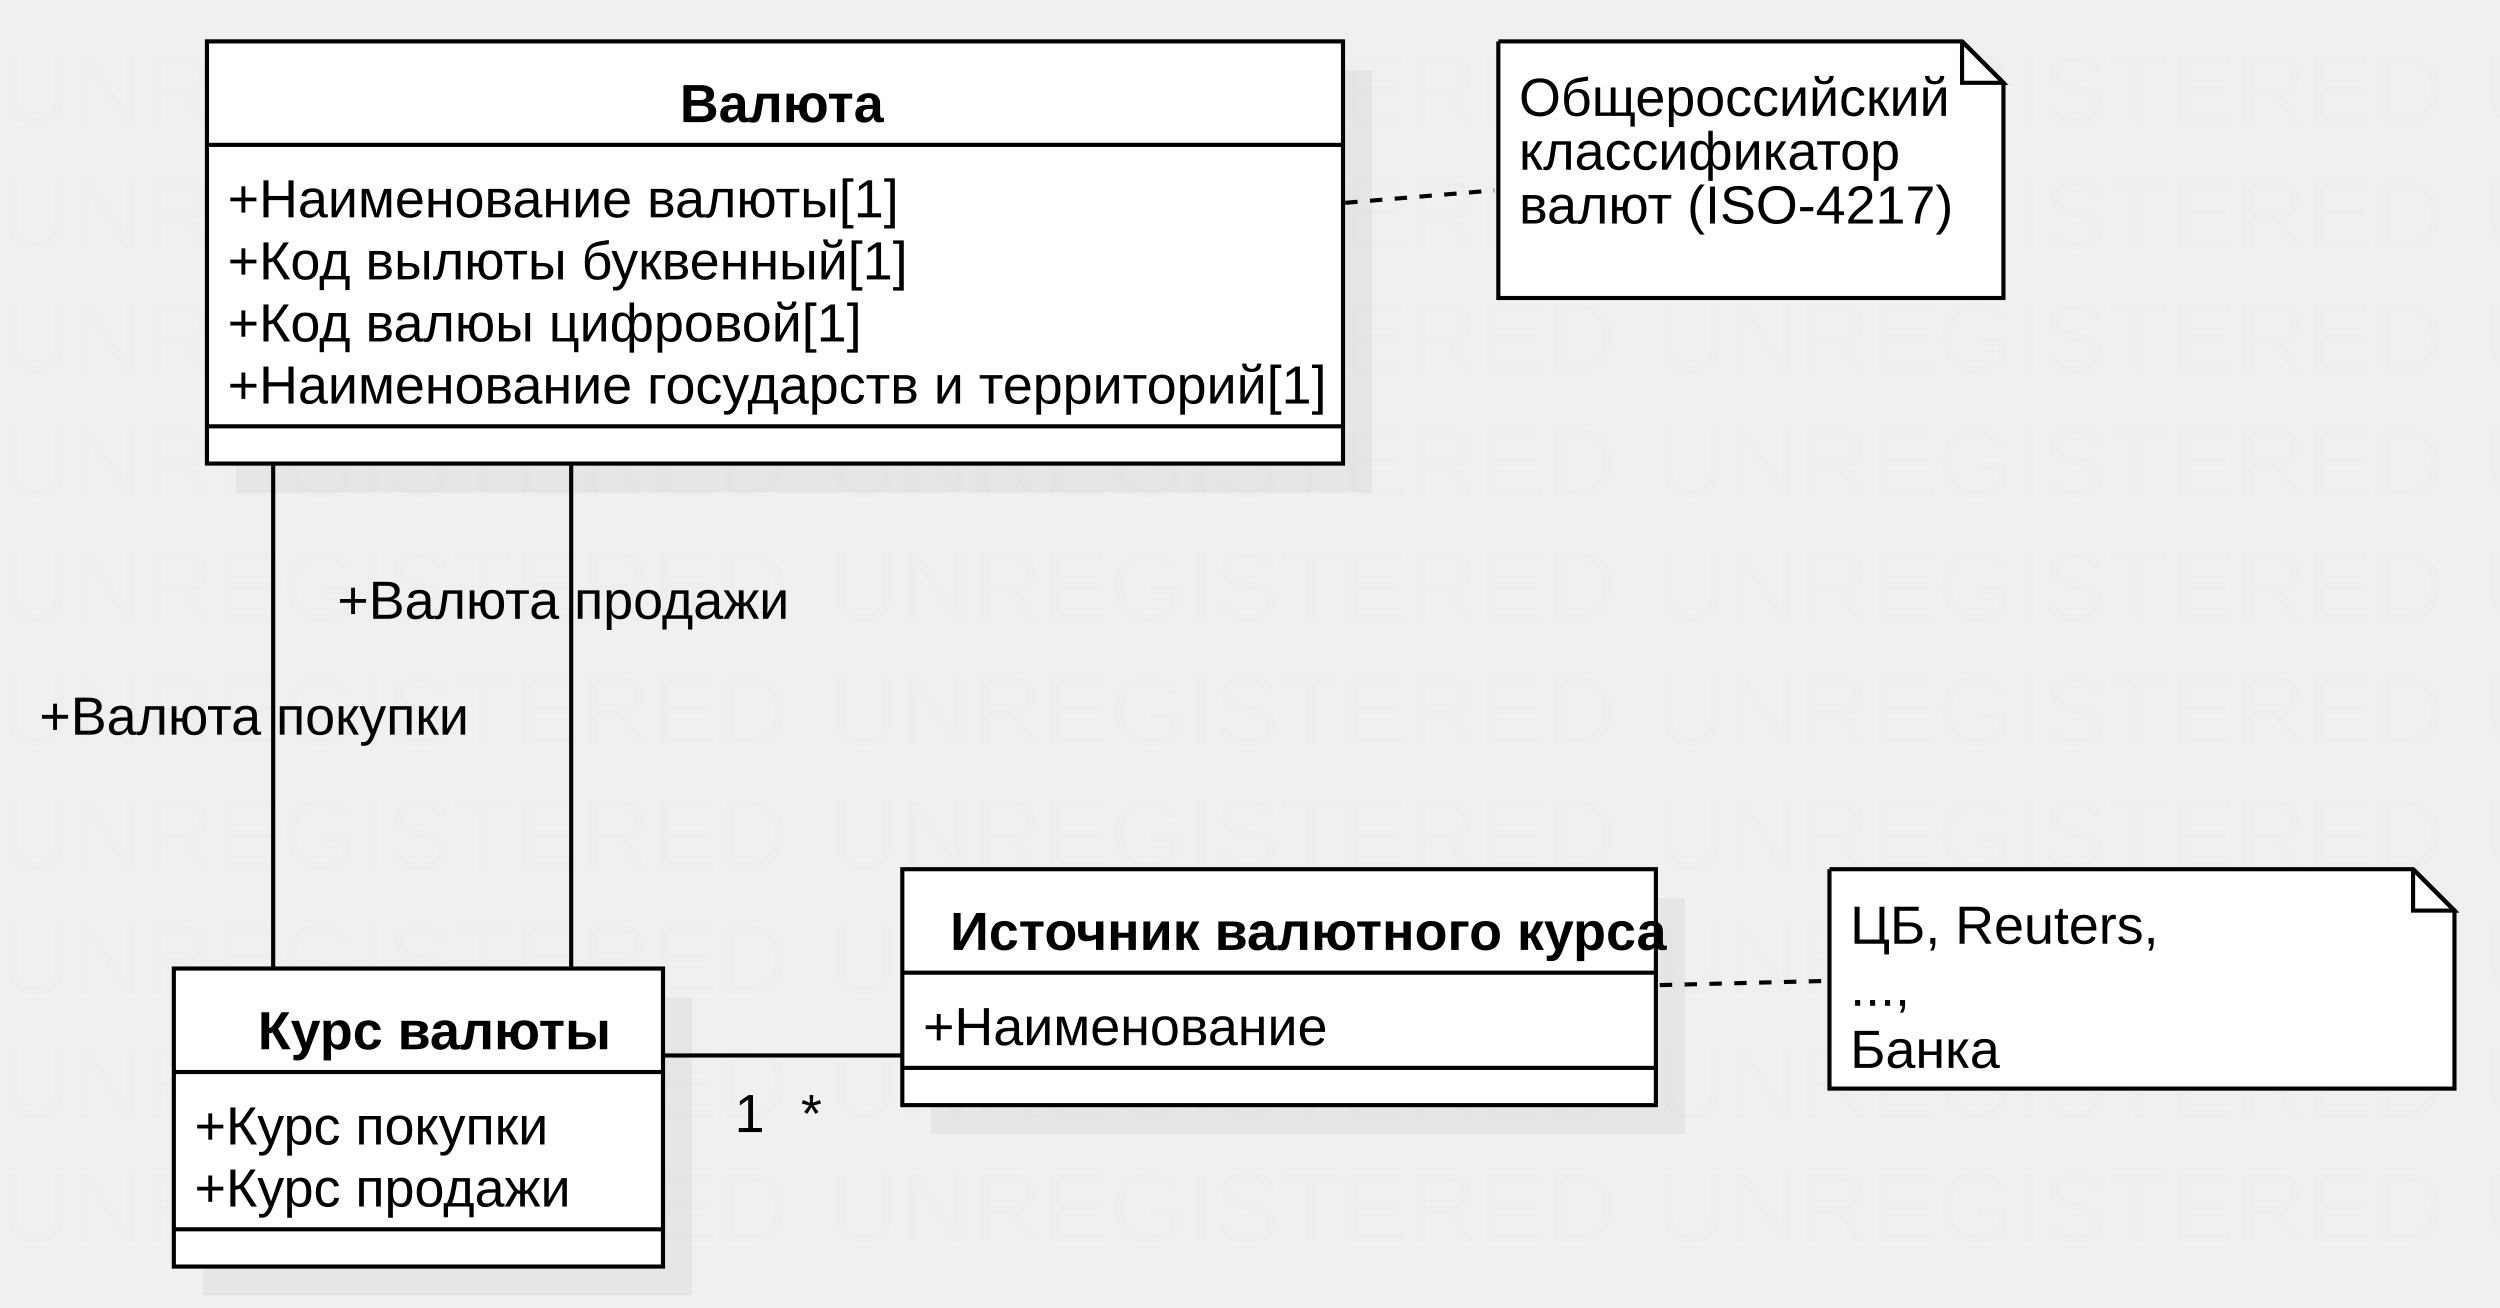
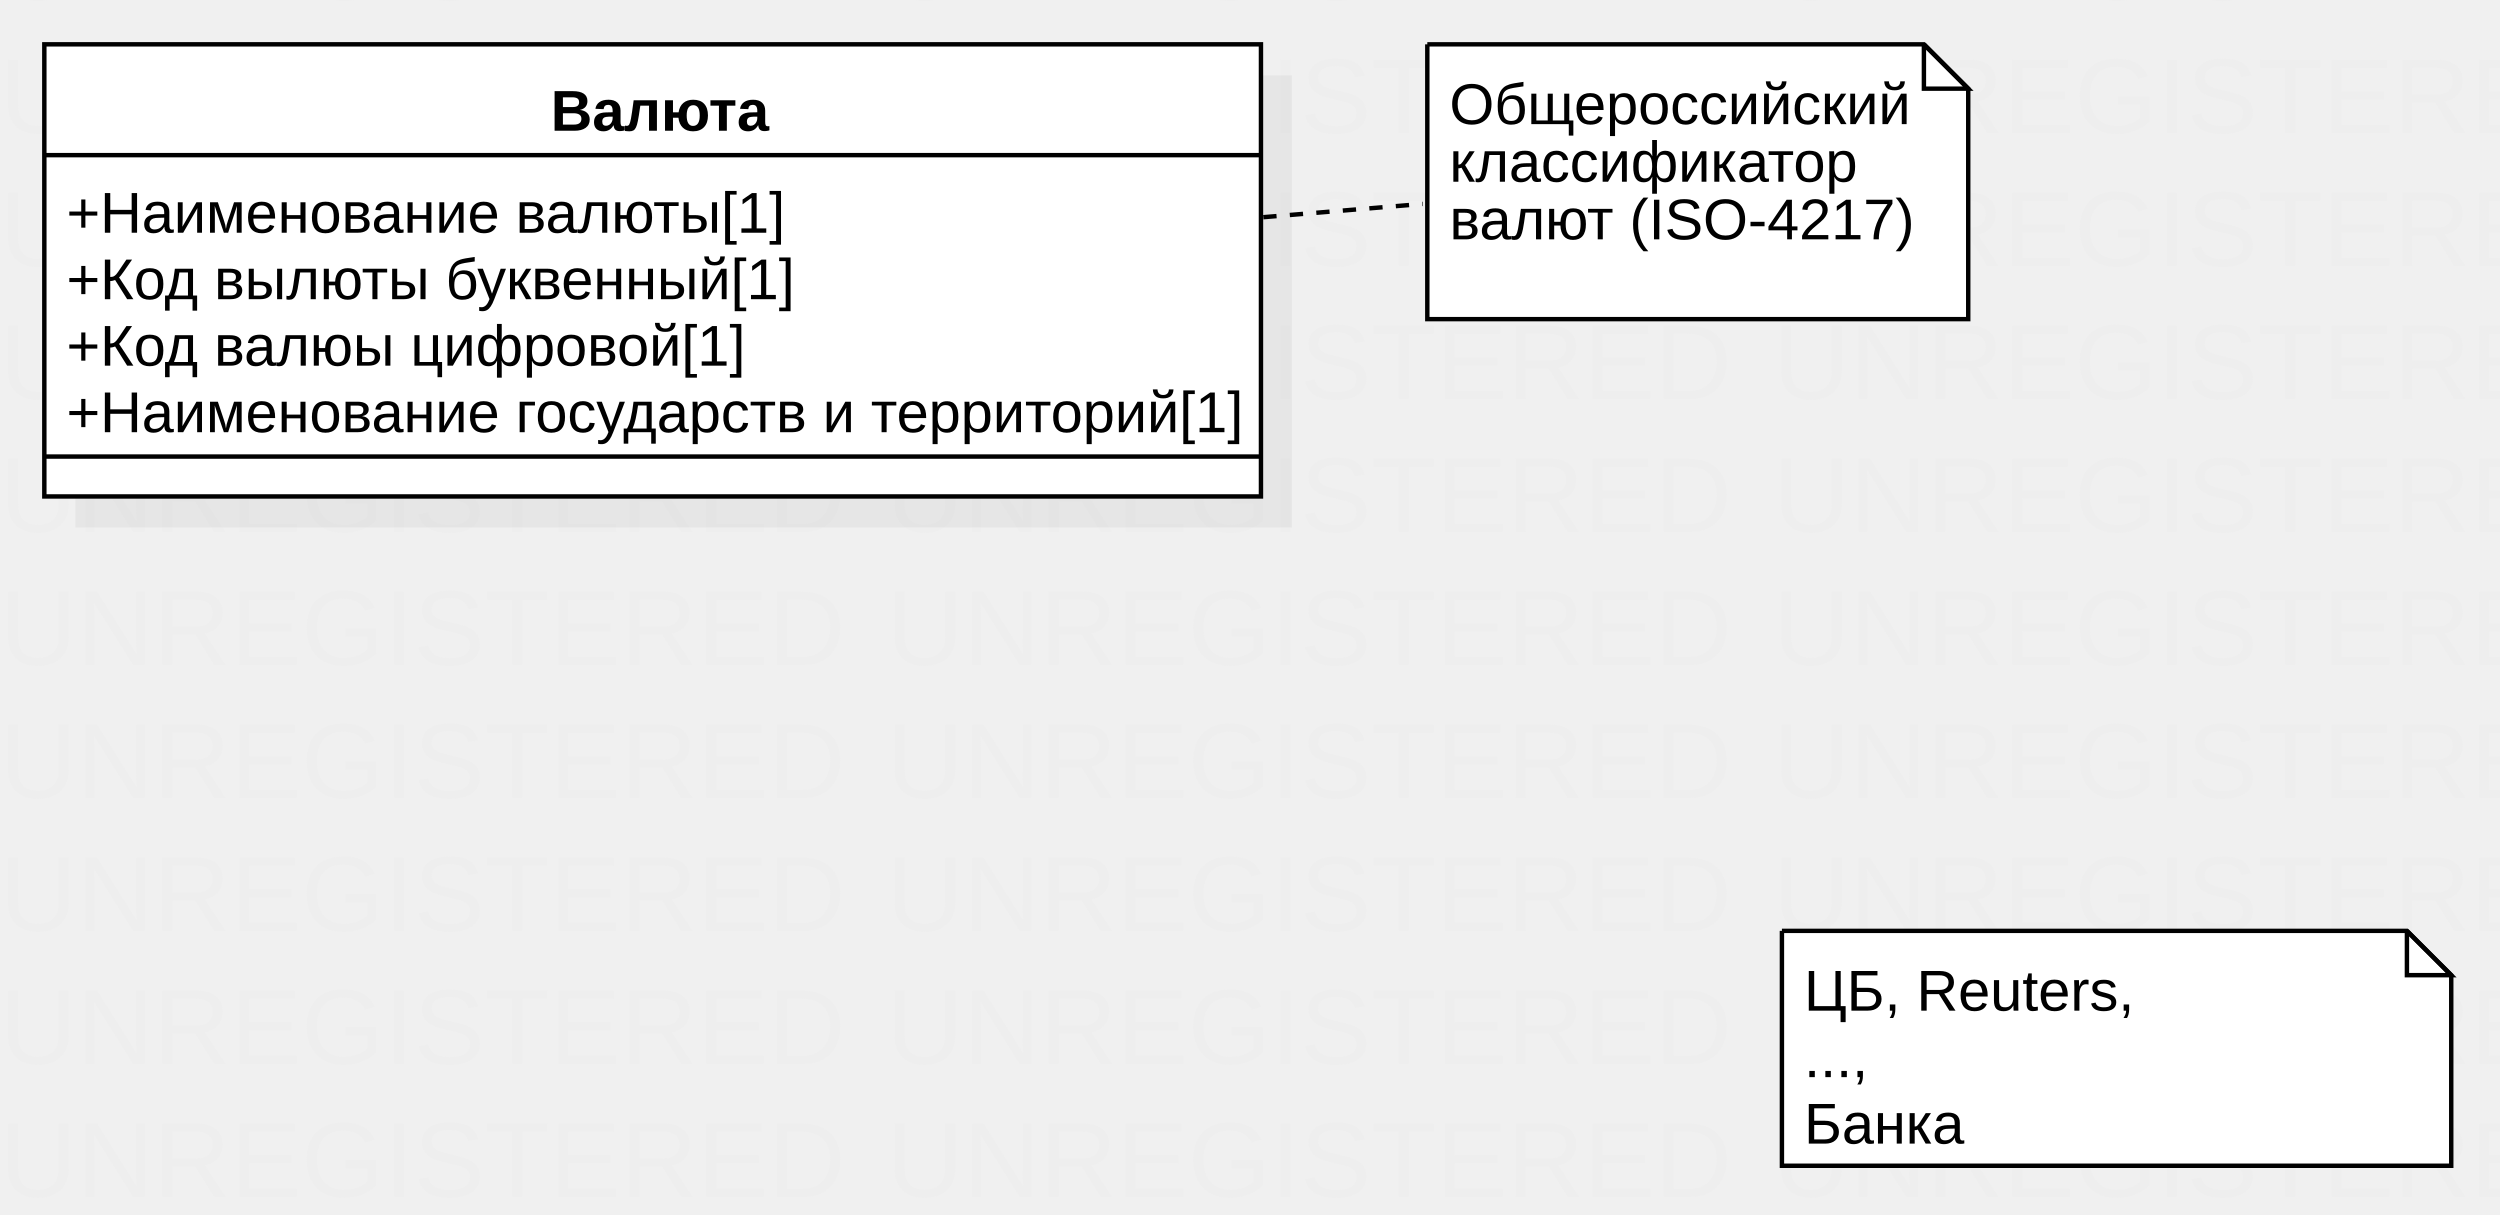
- <svg xmlns="http://www.w3.org/2000/svg" version="1.1" width="604" height="316">
+ <svg xmlns="http://www.w3.org/2000/svg" version="1.1" width="564" height="274">
  <defs />
  <g>
    <text fill="#eeeeee" stroke="none" font-family="Arial" font-size="24px" font-style="normal" font-weight="normal" text-decoration="none" x="0" y="0">UNREGISTERED</text>
    <text fill="#eeeeee" stroke="none" font-family="Arial" font-size="24px" font-style="normal" font-weight="normal" text-decoration="none" x="0" y="30">UNREGISTERED</text>
    <text fill="#eeeeee" stroke="none" font-family="Arial" font-size="24px" font-style="normal" font-weight="normal" text-decoration="none" x="0" y="60">UNREGISTERED</text>
    <text fill="#eeeeee" stroke="none" font-family="Arial" font-size="24px" font-style="normal" font-weight="normal" text-decoration="none" x="0" y="90">UNREGISTERED</text>
    <text fill="#eeeeee" stroke="none" font-family="Arial" font-size="24px" font-style="normal" font-weight="normal" text-decoration="none" x="0" y="120">UNREGISTERED</text>
    <text fill="#eeeeee" stroke="none" font-family="Arial" font-size="24px" font-style="normal" font-weight="normal" text-decoration="none" x="0" y="150">UNREGISTERED</text>
    <text fill="#eeeeee" stroke="none" font-family="Arial" font-size="24px" font-style="normal" font-weight="normal" text-decoration="none" x="0" y="180">UNREGISTERED</text>
    <text fill="#eeeeee" stroke="none" font-family="Arial" font-size="24px" font-style="normal" font-weight="normal" text-decoration="none" x="0" y="210">UNREGISTERED</text>
    <text fill="#eeeeee" stroke="none" font-family="Arial" font-size="24px" font-style="normal" font-weight="normal" text-decoration="none" x="0" y="240">UNREGISTERED</text>
    <text fill="#eeeeee" stroke="none" font-family="Arial" font-size="24px" font-style="normal" font-weight="normal" text-decoration="none" x="0" y="270">UNREGISTERED</text>
-     <text fill="#eeeeee" stroke="none" font-family="Arial" font-size="24px" font-style="normal" font-weight="normal" text-decoration="none" x="0" y="300">UNREGISTERED</text>
    <text fill="#eeeeee" stroke="none" font-family="Arial" font-size="24px" font-style="normal" font-weight="normal" text-decoration="none" x="200" y="0">UNREGISTERED</text>
    <text fill="#eeeeee" stroke="none" font-family="Arial" font-size="24px" font-style="normal" font-weight="normal" text-decoration="none" x="200" y="30">UNREGISTERED</text>
    <text fill="#eeeeee" stroke="none" font-family="Arial" font-size="24px" font-style="normal" font-weight="normal" text-decoration="none" x="200" y="60">UNREGISTERED</text>
    <text fill="#eeeeee" stroke="none" font-family="Arial" font-size="24px" font-style="normal" font-weight="normal" text-decoration="none" x="200" y="90">UNREGISTERED</text>
    <text fill="#eeeeee" stroke="none" font-family="Arial" font-size="24px" font-style="normal" font-weight="normal" text-decoration="none" x="200" y="120">UNREGISTERED</text>
    <text fill="#eeeeee" stroke="none" font-family="Arial" font-size="24px" font-style="normal" font-weight="normal" text-decoration="none" x="200" y="150">UNREGISTERED</text>
    <text fill="#eeeeee" stroke="none" font-family="Arial" font-size="24px" font-style="normal" font-weight="normal" text-decoration="none" x="200" y="180">UNREGISTERED</text>
    <text fill="#eeeeee" stroke="none" font-family="Arial" font-size="24px" font-style="normal" font-weight="normal" text-decoration="none" x="200" y="210">UNREGISTERED</text>
    <text fill="#eeeeee" stroke="none" font-family="Arial" font-size="24px" font-style="normal" font-weight="normal" text-decoration="none" x="200" y="240">UNREGISTERED</text>
    <text fill="#eeeeee" stroke="none" font-family="Arial" font-size="24px" font-style="normal" font-weight="normal" text-decoration="none" x="200" y="270">UNREGISTERED</text>
-     <text fill="#eeeeee" stroke="none" font-family="Arial" font-size="24px" font-style="normal" font-weight="normal" text-decoration="none" x="200" y="300">UNREGISTERED</text>
    <text fill="#eeeeee" stroke="none" font-family="Arial" font-size="24px" font-style="normal" font-weight="normal" text-decoration="none" x="400" y="0">UNREGISTERED</text>
    <text fill="#eeeeee" stroke="none" font-family="Arial" font-size="24px" font-style="normal" font-weight="normal" text-decoration="none" x="400" y="30">UNREGISTERED</text>
    <text fill="#eeeeee" stroke="none" font-family="Arial" font-size="24px" font-style="normal" font-weight="normal" text-decoration="none" x="400" y="60">UNREGISTERED</text>
    <text fill="#eeeeee" stroke="none" font-family="Arial" font-size="24px" font-style="normal" font-weight="normal" text-decoration="none" x="400" y="90">UNREGISTERED</text>
    <text fill="#eeeeee" stroke="none" font-family="Arial" font-size="24px" font-style="normal" font-weight="normal" text-decoration="none" x="400" y="120">UNREGISTERED</text>
    <text fill="#eeeeee" stroke="none" font-family="Arial" font-size="24px" font-style="normal" font-weight="normal" text-decoration="none" x="400" y="150">UNREGISTERED</text>
    <text fill="#eeeeee" stroke="none" font-family="Arial" font-size="24px" font-style="normal" font-weight="normal" text-decoration="none" x="400" y="180">UNREGISTERED</text>
    <text fill="#eeeeee" stroke="none" font-family="Arial" font-size="24px" font-style="normal" font-weight="normal" text-decoration="none" x="400" y="210">UNREGISTERED</text>
    <text fill="#eeeeee" stroke="none" font-family="Arial" font-size="24px" font-style="normal" font-weight="normal" text-decoration="none" x="400" y="240">UNREGISTERED</text>
    <text fill="#eeeeee" stroke="none" font-family="Arial" font-size="24px" font-style="normal" font-weight="normal" text-decoration="none" x="400" y="270">UNREGISTERED</text>
-     <text fill="#eeeeee" stroke="none" font-family="Arial" font-size="24px" font-style="normal" font-weight="normal" text-decoration="none" x="400" y="300">UNREGISTERED</text>
-     <text fill="#eeeeee" stroke="none" font-family="Arial" font-size="24px" font-style="normal" font-weight="normal" text-decoration="none" x="600" y="0">UNREGISTERED</text>
-     <text fill="#eeeeee" stroke="none" font-family="Arial" font-size="24px" font-style="normal" font-weight="normal" text-decoration="none" x="600" y="30">UNREGISTERED</text>
-     <text fill="#eeeeee" stroke="none" font-family="Arial" font-size="24px" font-style="normal" font-weight="normal" text-decoration="none" x="600" y="60">UNREGISTERED</text>
-     <text fill="#eeeeee" stroke="none" font-family="Arial" font-size="24px" font-style="normal" font-weight="normal" text-decoration="none" x="600" y="90">UNREGISTERED</text>
-     <text fill="#eeeeee" stroke="none" font-family="Arial" font-size="24px" font-style="normal" font-weight="normal" text-decoration="none" x="600" y="120">UNREGISTERED</text>
-     <text fill="#eeeeee" stroke="none" font-family="Arial" font-size="24px" font-style="normal" font-weight="normal" text-decoration="none" x="600" y="150">UNREGISTERED</text>
-     <text fill="#eeeeee" stroke="none" font-family="Arial" font-size="24px" font-style="normal" font-weight="normal" text-decoration="none" x="600" y="180">UNREGISTERED</text>
-     <text fill="#eeeeee" stroke="none" font-family="Arial" font-size="24px" font-style="normal" font-weight="normal" text-decoration="none" x="600" y="210">UNREGISTERED</text>
-     <text fill="#eeeeee" stroke="none" font-family="Arial" font-size="24px" font-style="normal" font-weight="normal" text-decoration="none" x="600" y="240">UNREGISTERED</text>
-     <text fill="#eeeeee" stroke="none" font-family="Arial" font-size="24px" font-style="normal" font-weight="normal" text-decoration="none" x="600" y="270">UNREGISTERED</text>
-     <text fill="#eeeeee" stroke="none" font-family="Arial" font-size="24px" font-style="normal" font-weight="normal" text-decoration="none" x="600" y="300">UNREGISTERED</text>
-     <g transform="translate(-22,-46) scale(1,1)">
+     <g transform="translate(-62,-46) scale(1,1)">
      <rect fill="#C0C0C0" stroke="none" x="79" y="63" width="274.472" height="102" opacity="0.2" />
    </g>
-     <g transform="translate(-22,-46) scale(1,1)">
+     <g transform="translate(-62,-46) scale(1,1)">
      <rect fill="#ffffff" stroke="none" x="72" y="56" width="274.472" height="102" />
    </g>
-     <g transform="translate(-22,-46) scale(1,1)">
+     <g transform="translate(-62,-46) scale(1,1)">
      <path fill="none" stroke="#000000" d="M 72 56 L 346.472 56 L 346.472 158 L 72 158 L 72 56 Z Z" stroke-miterlimit="10" />
    </g>
-     <g transform="translate(-22,-46) scale(1,1)">
+     <g transform="translate(-62,-46) scale(1,1)">
      <path fill="none" stroke="#000000" d="M 72 81 L 346.472 81" stroke-miterlimit="10" />
    </g>
-     <g transform="translate(-22,-46) scale(1,1)">
+     <g transform="translate(-62,-46) scale(1,1)">
      <path fill="none" stroke="#000000" d="M 72 149 L 346.472 149" stroke-miterlimit="10" />
    </g>
-     <g transform="translate(-22,-46) scale(1,1)">
+     <g transform="translate(-62,-46) scale(1,1)">
      <g>
        <path fill="none" stroke="none" />
        <text fill="#000000" stroke="none" font-family="Arial" font-size="13px" font-style="normal" font-weight="bold" text-decoration="none" x="186.241" y="75.5">Валюта</text>
      </g>
    </g>
-     <g transform="translate(-22,-46) scale(1,1)">
+     <g transform="translate(-62,-46) scale(1,1)">
      <g>
        <path fill="none" stroke="none" />
        <text fill="#000000" stroke="none" font-family="Arial" font-size="13px" font-style="normal" font-weight="normal" text-decoration="none" x="77" y="98.5">+Наименование валюты[1]</text>
      </g>
    </g>
-     <g transform="translate(-22,-46) scale(1,1)">
+     <g transform="translate(-62,-46) scale(1,1)">
      <g>
        <path fill="none" stroke="none" />
        <text fill="#000000" stroke="none" font-family="Arial" font-size="13px" font-style="normal" font-weight="normal" text-decoration="none" x="77" y="113.5">+Код вылюты буквенный[1]</text>
      </g>
    </g>
-     <g transform="translate(-22,-46) scale(1,1)">
+     <g transform="translate(-62,-46) scale(1,1)">
      <g>
        <path fill="none" stroke="none" />
        <text fill="#000000" stroke="none" font-family="Arial" font-size="13px" font-style="normal" font-weight="normal" text-decoration="none" x="77" y="128.5">+Код валюы цифровой[1]</text>
      </g>
    </g>
-     <g transform="translate(-22,-46) scale(1,1)">
+     <g transform="translate(-62,-46) scale(1,1)">
      <g>
        <path fill="none" stroke="none" />
        <text fill="#000000" stroke="none" font-family="Arial" font-size="13px" font-style="normal" font-weight="normal" text-decoration="none" x="77" y="143.5">+Наименование государств и территорий[1]</text>
      </g>
    </g>
-     <g transform="translate(-22,-46) scale(1,1)">
+     <g transform="translate(-62,-46) scale(1,1)">
      <path fill="#ffffff" stroke="none" d="M 384 56 L 496.032 56 L 506.032 66 L 506.032 118 L 384 118 L 384 56" />
    </g>
-     <g transform="translate(-22,-46) scale(1,1)">
+     <g transform="translate(-62,-46) scale(1,1)">
      <path fill="none" stroke="#000000" d="M 384 56 L 496.032 56 L 506.032 66 L 506.032 118 L 384 118 L 384 56 L 384 56" stroke-miterlimit="10" />
    </g>
-     <g transform="translate(-22,-46) scale(1,1)">
+     <g transform="translate(-62,-46) scale(1,1)">
      <path fill="none" stroke="#000000" d="M 496.032 56 L 496.032 66 L 506.032 66 L 496.032 56" stroke-miterlimit="10" />
    </g>
-     <g transform="translate(-22,-46) scale(1,1)">
+     <g transform="translate(-62,-46) scale(1,1)">
      <g>
        <path fill="none" stroke="none" />
        <text fill="#000000" stroke="none" font-family="Arial" font-size="13px" font-style="normal" font-weight="normal" text-decoration="none" x="389" y="74">Общероссийский</text>
        <text fill="#000000" stroke="none" font-family="Arial" font-size="13px" font-style="normal" font-weight="normal" text-decoration="none" x="389" y="87">классификатор</text>
        <text fill="#000000" stroke="none" font-family="Arial" font-size="13px" font-style="normal" font-weight="normal" text-decoration="none" x="389" y="100">валют (ISO-4217)</text>
      </g>
    </g>
-     <g transform="translate(-22,-46) scale(1,1)">
+     <g transform="translate(-62,-46) scale(1,1)">
      <path fill="none" stroke="#000000" d="M 347 95 L 383 92" stroke-miterlimit="10" stroke-dasharray="3" />
    </g>
-     <g transform="translate(-22,-46) scale(1,1)">
-       <rect fill="#C0C0C0" stroke="none" x="247" y="263" width="182.062" height="57" opacity="0.2" />
-     </g>
-     <g transform="translate(-22,-46) scale(1,1)">
-       <rect fill="#ffffff" stroke="none" x="240" y="256" width="182.062" height="57" />
-     </g>
-     <g transform="translate(-22,-46) scale(1,1)">
-       <path fill="none" stroke="#000000" d="M 240 256 L 422.062 256 L 422.062 313 L 240 313 L 240 256 Z Z" stroke-miterlimit="10" />
-     </g>
-     <g transform="translate(-22,-46) scale(1,1)">
-       <path fill="none" stroke="#000000" d="M 240 281 L 422.062 281" stroke-miterlimit="10" />
-     </g>
-     <g transform="translate(-22,-46) scale(1,1)">
-       <path fill="none" stroke="#000000" d="M 240 304 L 422.062 304" stroke-miterlimit="10" />
-     </g>
-     <g transform="translate(-22,-46) scale(1,1)">
-       <g>
-         <path fill="none" stroke="none" />
-         <text fill="#000000" stroke="none" font-family="Arial" font-size="13px" font-style="normal" font-weight="bold" text-decoration="none" x="251.552" y="275.5">Источник валютного курса</text>
-       </g>
-     </g>
-     <g transform="translate(-22,-46) scale(1,1)">
-       <g>
-         <path fill="none" stroke="none" />
-         <text fill="#000000" stroke="none" font-family="Arial" font-size="13px" font-style="normal" font-weight="normal" text-decoration="none" x="245" y="298.5">+Наименование</text>
-       </g>
-     </g>
-     <g transform="translate(-22,-46) scale(1,1)">
+     <g transform="translate(-62,-46) scale(1,1)">
      <path fill="#ffffff" stroke="none" d="M 464 256 L 605 256 L 615 266 L 615 309 L 464 309 L 464 256" />
    </g>
-     <g transform="translate(-22,-46) scale(1,1)">
+     <g transform="translate(-62,-46) scale(1,1)">
      <path fill="none" stroke="#000000" d="M 464 256 L 605 256 L 615 266 L 615 309 L 464 309 L 464 256 L 464 256" stroke-miterlimit="10" />
    </g>
-     <g transform="translate(-22,-46) scale(1,1)">
+     <g transform="translate(-62,-46) scale(1,1)">
      <path fill="none" stroke="#000000" d="M 605 256 L 605 266 L 615 266 L 605 256" stroke-miterlimit="10" />
    </g>
-     <g transform="translate(-22,-46) scale(1,1)">
+     <g transform="translate(-62,-46) scale(1,1)">
      <g>
        <path fill="none" stroke="none" />
        <text fill="#000000" stroke="none" font-family="Arial" font-size="13px" font-style="normal" font-weight="normal" text-decoration="none" x="469" y="274">ЦБ, Reuters,</text>
      </g>
    </g>
-     <g transform="translate(-22,-46) scale(1,1)">
+     <g transform="translate(-62,-46) scale(1,1)">
      <g>
        <path fill="none" stroke="none" />
        <text fill="#000000" stroke="none" font-family="Arial" font-size="13px" font-style="normal" font-weight="normal" text-decoration="none" x="469" y="289">...,</text>
      </g>
    </g>
-     <g transform="translate(-22,-46) scale(1,1)">
+     <g transform="translate(-62,-46) scale(1,1)">
      <g>
        <path fill="none" stroke="none" />
        <text fill="#000000" stroke="none" font-family="Arial" font-size="13px" font-style="normal" font-weight="normal" text-decoration="none" x="469" y="304">Банка</text>
      </g>
    </g>
-     <g transform="translate(-22,-46) scale(1,1)">
-       <path fill="none" stroke="#000000" d="M 423 284 L 463 283" stroke-miterlimit="10" stroke-dasharray="3" />
-     </g>
-     <g transform="translate(-22,-46) scale(1,1)">
-       <rect fill="#C0C0C0" stroke="none" x="71" y="287" width="118.18" height="72" opacity="0.2" />
-     </g>
-     <g transform="translate(-22,-46) scale(1,1)">
-       <rect fill="#ffffff" stroke="none" x="64" y="280" width="118.18" height="72" />
-     </g>
-     <g transform="translate(-22,-46) scale(1,1)">
-       <path fill="none" stroke="#000000" d="M 64 280 L 182.18 280 L 182.18 352 L 64 352 L 64 280 Z Z" stroke-miterlimit="10" />
-     </g>
-     <g transform="translate(-22,-46) scale(1,1)">
-       <path fill="none" stroke="#000000" d="M 64 305 L 182.18 305" stroke-miterlimit="10" />
-     </g>
-     <g transform="translate(-22,-46) scale(1,1)">
-       <path fill="none" stroke="#000000" d="M 64 343 L 182.18 343" stroke-miterlimit="10" />
-     </g>
-     <g transform="translate(-22,-46) scale(1,1)">
-       <g>
-         <path fill="none" stroke="none" />
-         <text fill="#000000" stroke="none" font-family="Arial" font-size="13px" font-style="normal" font-weight="bold" text-decoration="none" x="84.287" y="299.5">Курс валюты</text>
-       </g>
-     </g>
-     <g transform="translate(-22,-46) scale(1,1)">
-       <g>
-         <path fill="none" stroke="none" />
-         <text fill="#000000" stroke="none" font-family="Arial" font-size="13px" font-style="normal" font-weight="normal" text-decoration="none" x="69" y="322.5">+Курс покупки</text>
-       </g>
-     </g>
-     <g transform="translate(-22,-46) scale(1,1)">
-       <g>
-         <path fill="none" stroke="none" />
-         <text fill="#000000" stroke="none" font-family="Arial" font-size="13px" font-style="normal" font-weight="normal" text-decoration="none" x="69" y="337.5">+Курс продажи</text>
-       </g>
-     </g>
-     <g transform="translate(-22,-46) scale(1,1)">
-       <path fill="none" stroke="#000000" d="M 182 301 L 240 301" stroke-miterlimit="10" />
-     </g>
-     <g transform="translate(-22,-46) scale(1,1)">
-       <g>
-         <path fill="none" stroke="none" />
-         <text fill="#000000" stroke="none" font-family="Arial" font-size="13px" font-style="normal" font-weight="normal" text-decoration="none" x="199.5" y="319.5">1</text>
-       </g>
-     </g>
-     <g transform="translate(-22,-46) scale(1,1)">
-       <g>
-         <path fill="none" stroke="none" />
-         <text fill="#000000" stroke="none" font-family="Arial" font-size="13px" font-style="normal" font-weight="normal" text-decoration="none" x="215.5" y="319.5">*</text>
-       </g>
-     </g>
-     <g transform="translate(-22,-46) scale(1,1)">
-       <path fill="none" stroke="#000000" d="M 88 280 L 88 158" stroke-miterlimit="10" />
-     </g>
-     <g transform="translate(-22,-46) scale(1,1)">
-       <g>
-         <path fill="none" stroke="none" />
-         <text fill="#000000" stroke="none" font-family="Arial" font-size="13px" font-style="normal" font-weight="normal" text-decoration="none" x="31.5" y="223.5">+Валюта покупки</text>
-       </g>
-     </g>
-     <g transform="translate(-22,-46) scale(1,1)">
-       <path fill="none" stroke="#000000" d="M 160 280 L 160 158" stroke-miterlimit="10" />
-     </g>
-     <g transform="translate(-22,-46) scale(1,1)">
-       <g>
-         <path fill="none" stroke="none" />
-         <text fill="#000000" stroke="none" font-family="Arial" font-size="13px" font-style="normal" font-weight="normal" text-decoration="none" x="103.5" y="195.5">+Валюта продажи</text>
-       </g>
-     </g>
  </g>
</svg>
